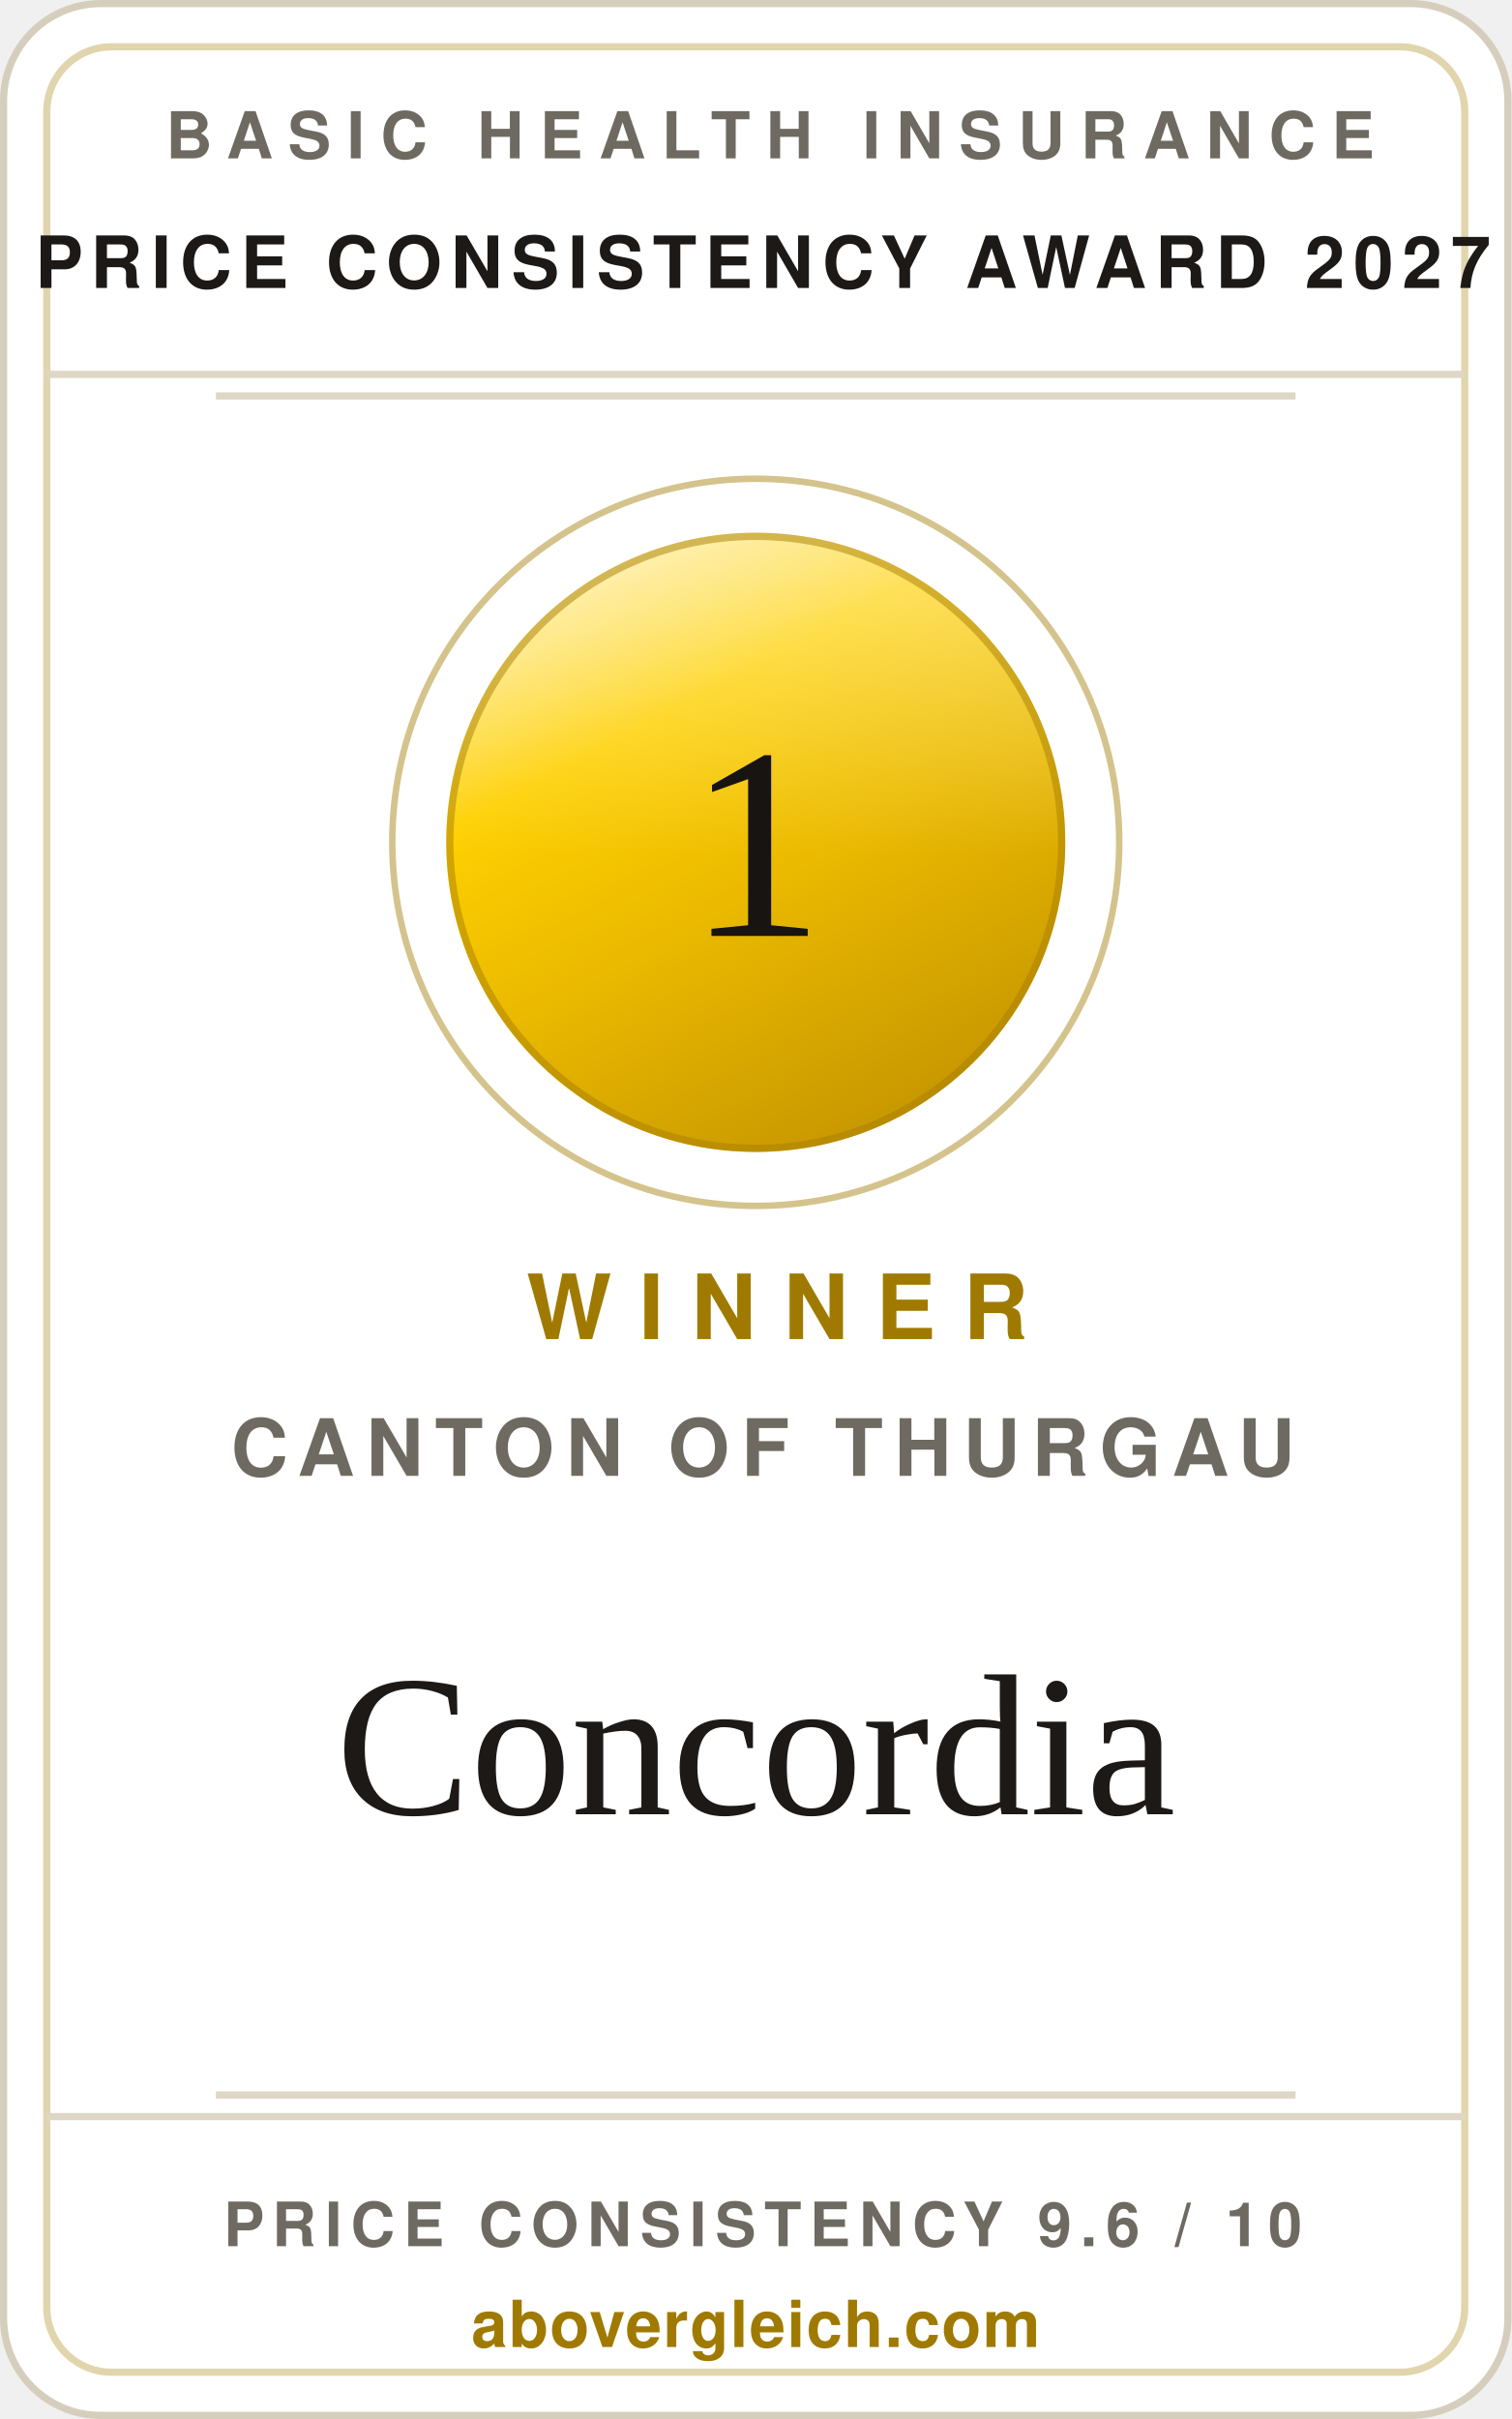
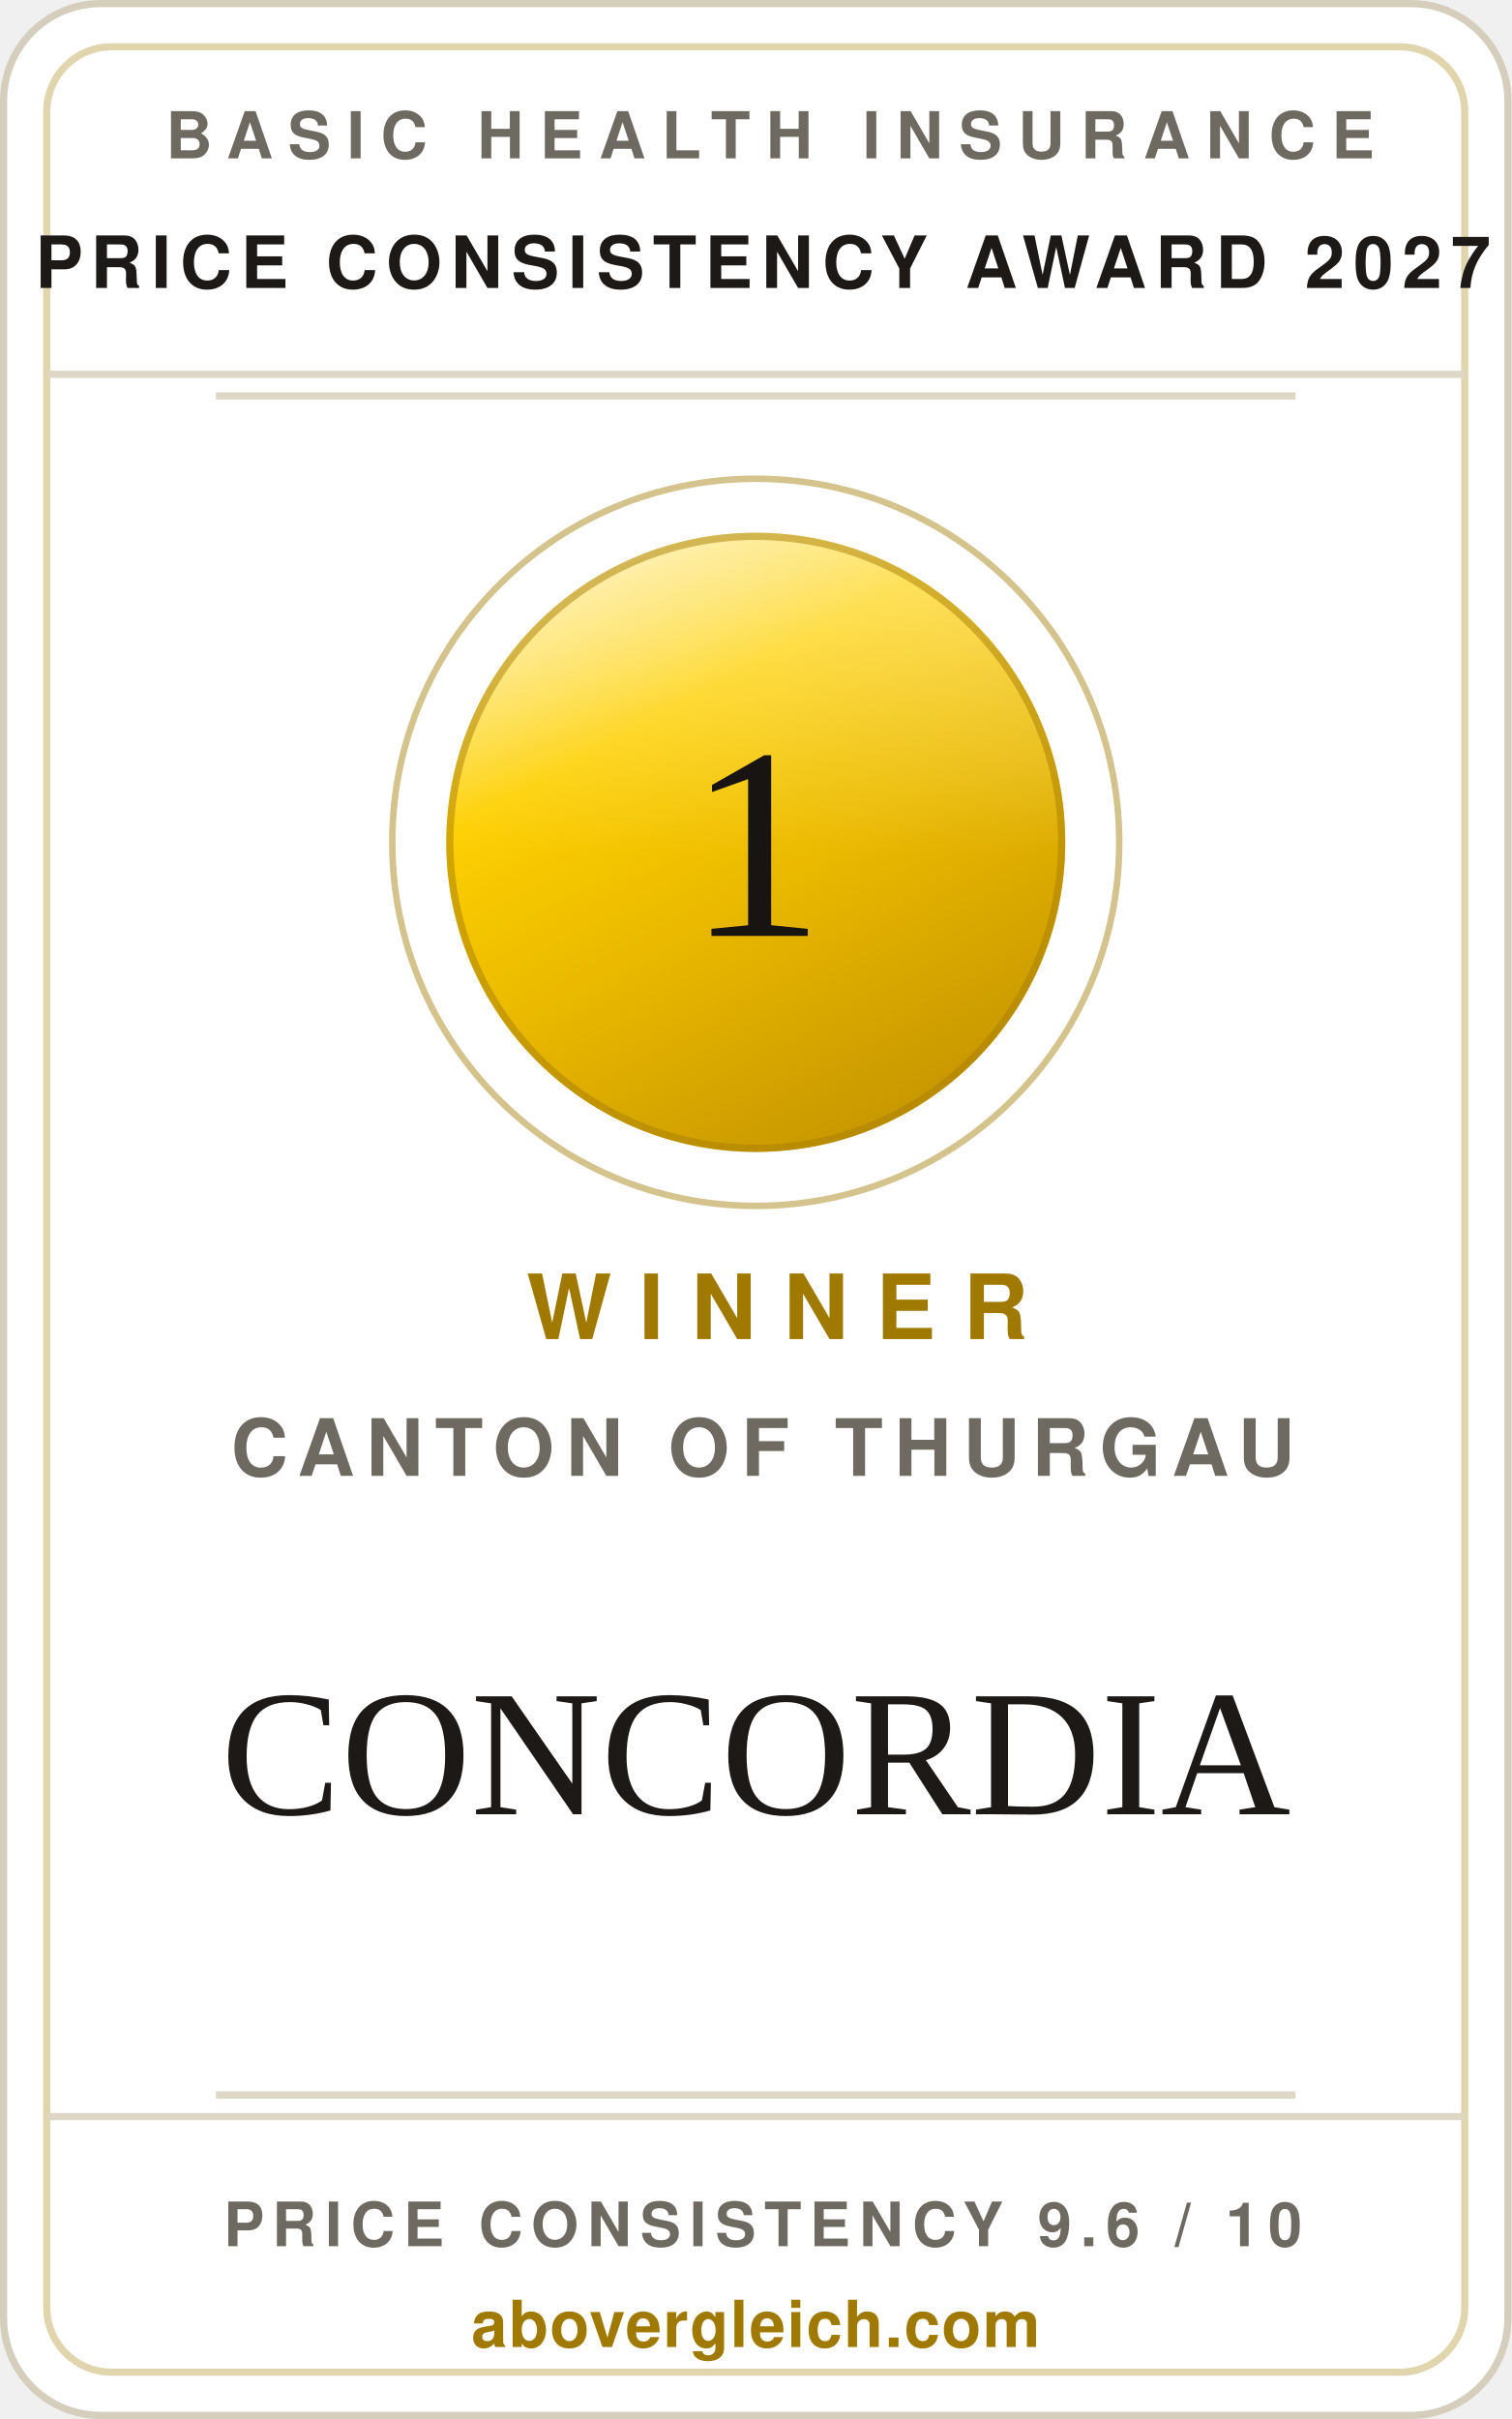
- <svg xmlns="http://www.w3.org/2000/svg" width="240" height="384" viewBox="0 0 210 336" role="img" aria-label="abovergleich Price Consistency Award 2027: Most price-consistent health insurer in the canton of Thurgau 2027, Concordia">
+ <svg xmlns="http://www.w3.org/2000/svg" width="240" height="384" viewBox="0 0 210 336" role="img" aria-label="abovergleich Price Consistency Award 2027: Most price-consistent health insurer in the canton of Thurgau 2027, CONCORDIA">
  <style>.s{font-family:'Helvetica Neue',Helvetica,Arial,sans-serif}.v{font-family:Georgia,'Times New Roman',serif}</style>
  <defs>
    <linearGradient id="metall" x1="0.18" y1="0" x2="0.72" y2="1">
      <stop offset="0%" stop-color="#ffeea6" />
      <stop offset="30%" stop-color="#fed001" />
      <stop offset="58%" stop-color="#eab900" />
      <stop offset="100%" stop-color="#c49400" />
    </linearGradient>
    <linearGradient id="glanz" x1="0" y1="0" x2="0" y2="1">
      <stop offset="0%" stop-color="#ffffff" stop-opacity="0.42" />
      <stop offset="52%" stop-color="#ffffff" stop-opacity="0" />
    </linearGradient>
  </defs>
  <rect x="0.5" y="0.5" width="209" height="335" rx="13.5" fill="#ffffff" stroke="#d6cebd" />
  <rect x="6.5" y="6.5" width="197" height="323" rx="9" fill="none" stroke="rgba(160,122,0,0.32)" />
  <text class="s" x="107" y="22" text-anchor="middle" font-size="9" font-weight="700" letter-spacing="2.2" fill="#6f6a61">BASIC HEALTH INSURANCE</text>
  <text class="s" x="106" y="40" text-anchor="middle" font-size="10" font-weight="700" letter-spacing="1.2" fill="#1c1917" textLength="190" lengthAdjust="spacingAndGlyphs">PRICE CONSISTENCY AWARD 2027</text>
  <line x1="6.5" y1="52" x2="203.5" y2="52" stroke="#ded7c6" />
  <line x1="30" y1="55" x2="180" y2="55" stroke="#ded7c6" />
  <circle cx="105" cy="117" r="50.5" fill="none" stroke="rgba(160,122,0,0.45)" stroke-width="0.9" />
  <circle cx="105" cy="117" r="43" fill="url(#metall)" />
  <circle cx="105" cy="117" r="43" fill="url(#glanz)" />
  <circle cx="105" cy="117" r="42.5" fill="none" stroke="#a97f00" stroke-opacity="0.5" stroke-width="1" />
  <text class="v" x="105" y="130" text-anchor="middle" font-size="38" fill="#171412">1</text>
  <text class="s" x="108" y="186" text-anchor="middle" font-size="12.5" font-weight="700" letter-spacing="3.8" fill="#a07a00">WINNER</text>
  <text class="s" x="106" y="205" text-anchor="middle" font-size="11" font-weight="600" letter-spacing="1.6" fill="#6f6a61">CANTON OF THURGAU</text>
-   <text class="v" x="105" y="252" text-anchor="middle" font-size="28" fill="#1c1917">Concordia</text>
+   <text class="v" x="105" y="252" text-anchor="middle" font-size="25" fill="#1c1917">CONCORDIA</text>
  <line x1="30" y1="291" x2="180" y2="291" stroke="#ded7c6" />
  <line x1="6.5" y1="294" x2="203.5" y2="294" stroke="#ded7c6" />
  <text class="s" x="106" y="312" text-anchor="middle" font-size="8.5" font-weight="700" letter-spacing="1.2" fill="#6f6a61">PRICE CONSISTENCY 9.6 / 10</text>
  <text class="s" x="105" y="326" text-anchor="middle" font-size="9" font-weight="700" letter-spacing="0.2" fill="#a07a00">abovergleich.com</text>
</svg>
